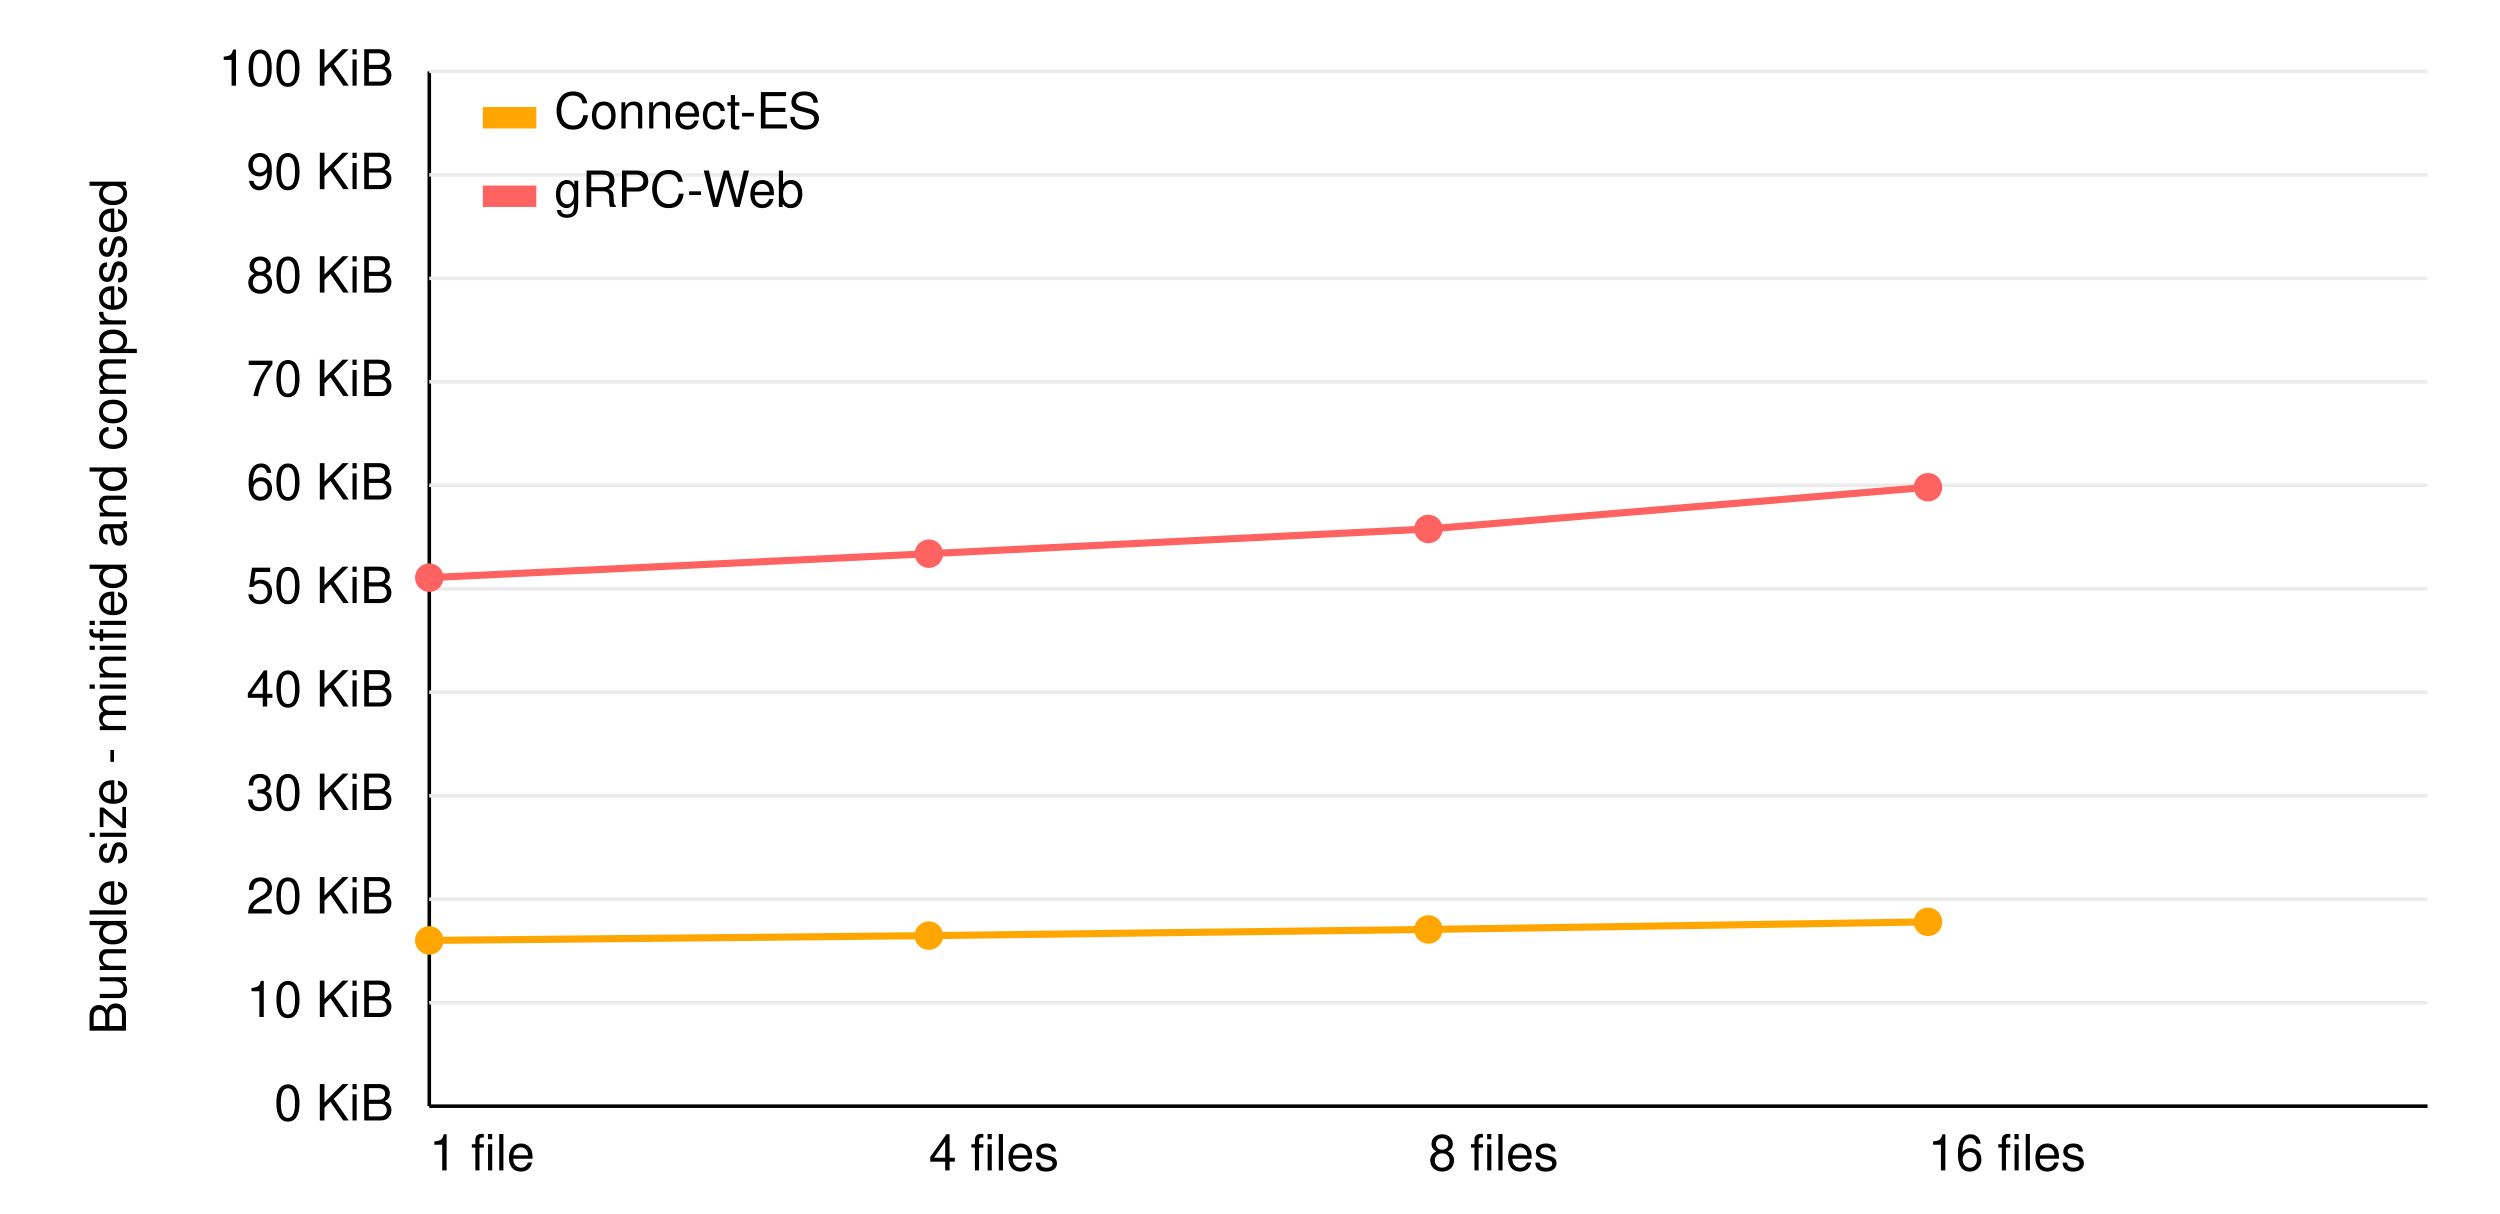
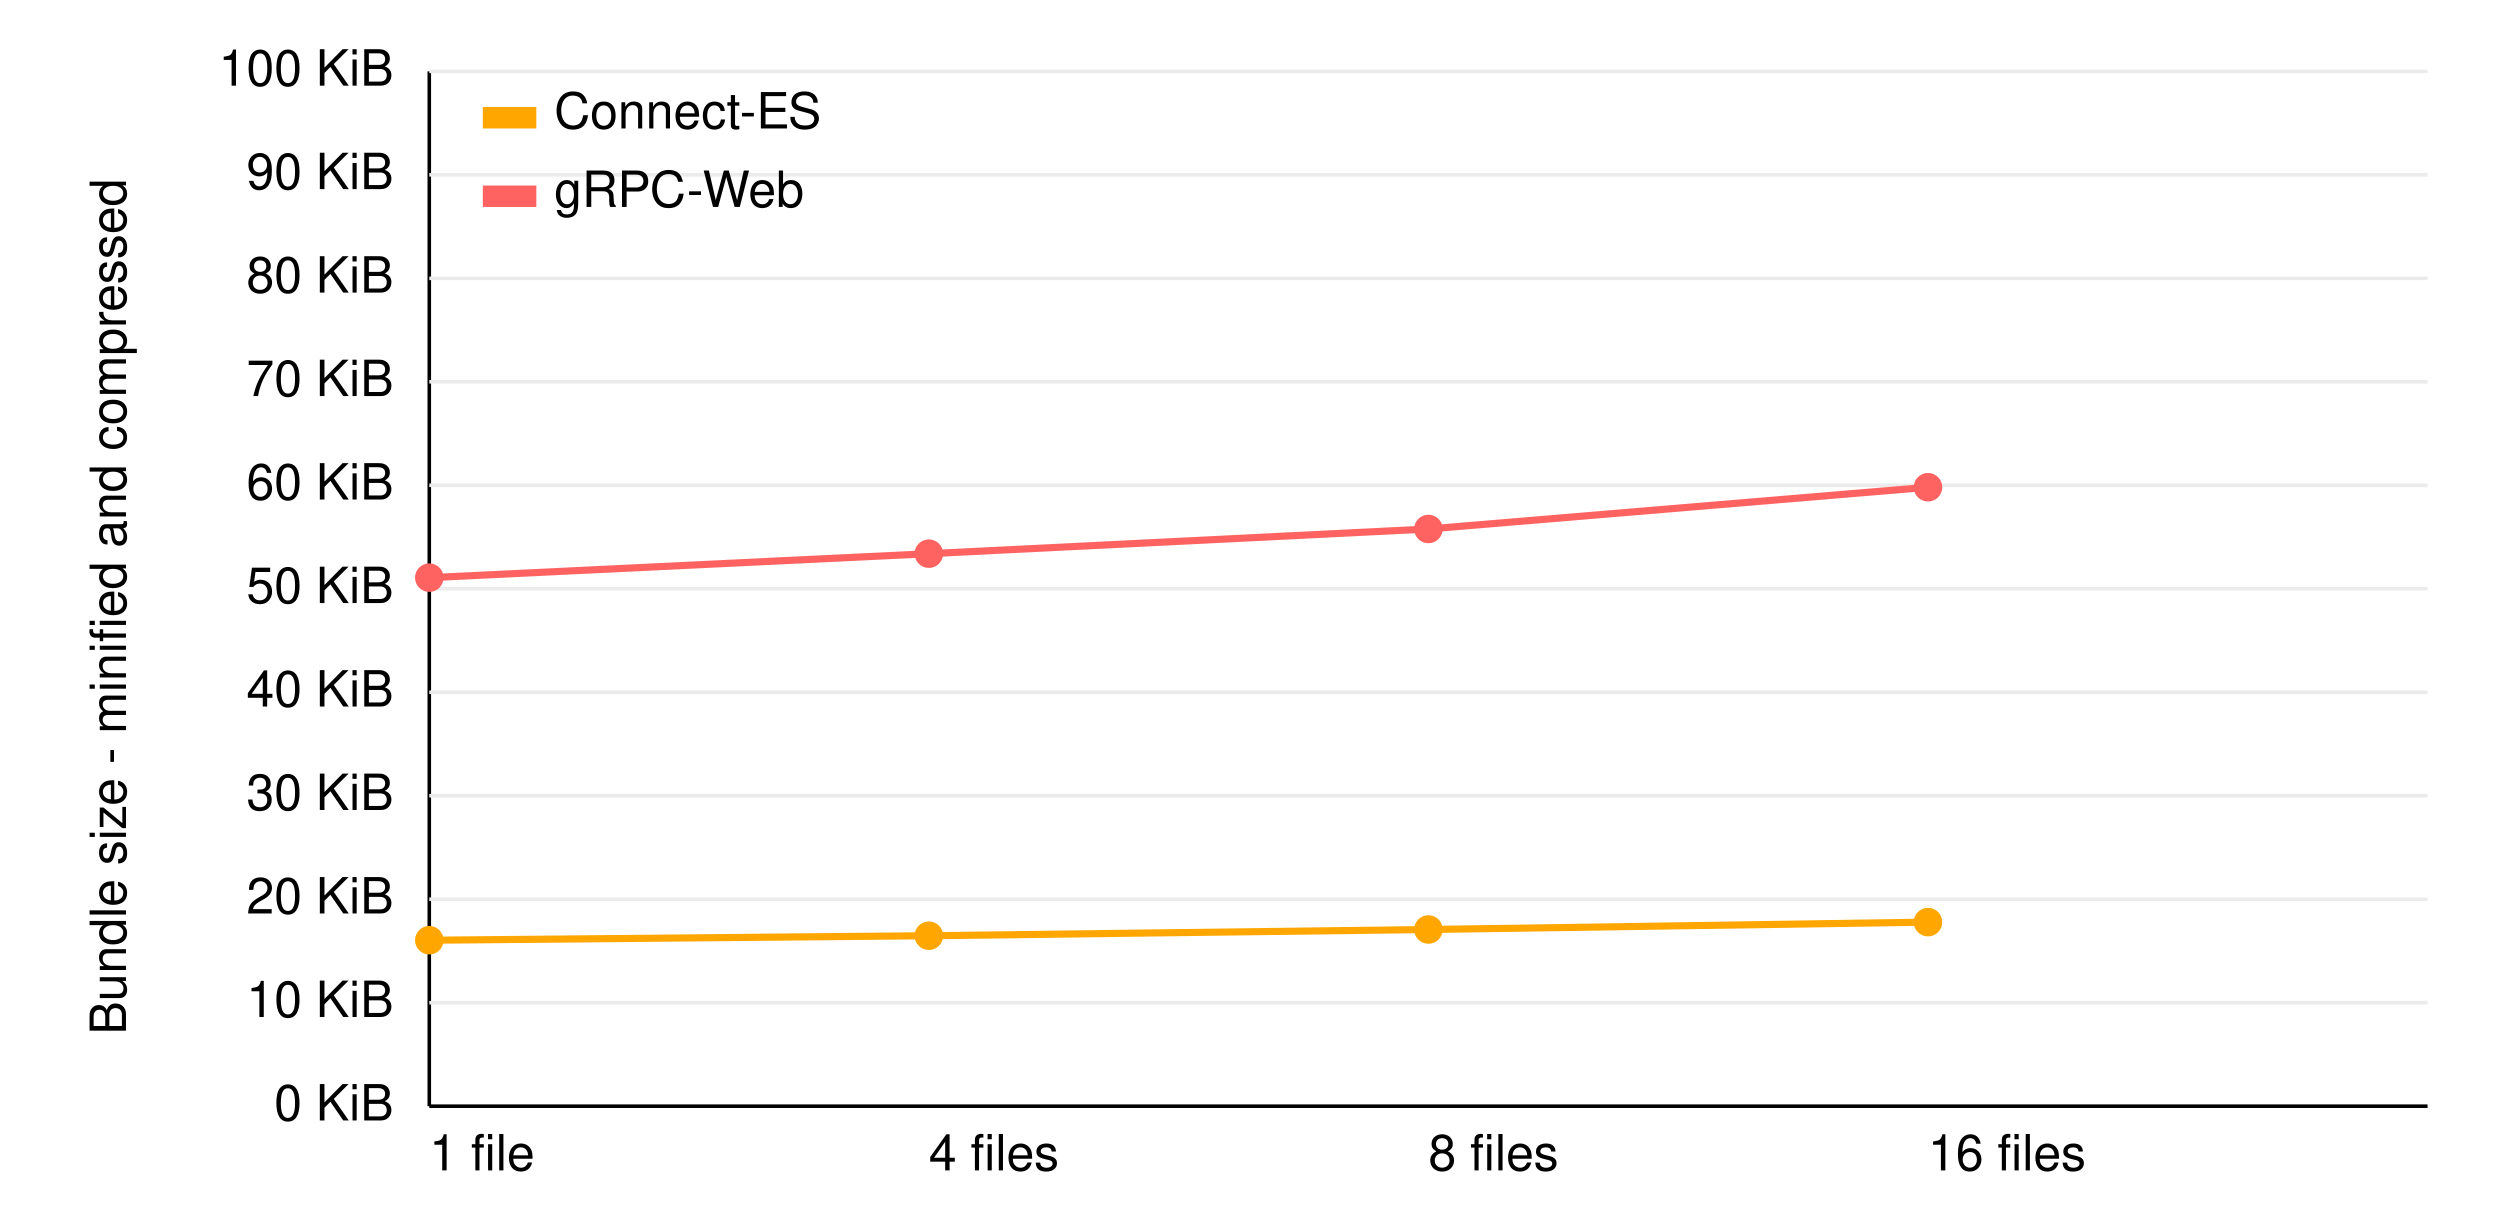
<svg xmlns="http://www.w3.org/2000/svg" version="1.1" width="680px" height="330px" viewBox="0 0 680 340" class="chart">
  <style>
      
      text {
        font: 14px Verdana, Helvetica, Arial, sans-serif;
      }
      
    </style>
  <g transform="translate(110,310)">
    <line y1="0" x2="560" stroke="black" />
    <text x="0" y="18" text-anchor="start">1 file</text>
    <text x="140" y="18" text-anchor="start">4 files</text>
    <text x="280" y="18" text-anchor="start">8 files</text>
    <text x="420" y="18" text-anchor="start">16 files</text>
  </g>
  <g transform="translate(110, 20)">
    <line x1="0" x2="0" y1="0" y2="290" stroke="black" />
    <g transform="rotate(-90), translate(-150,-85)">
      <text text-anchor="middle">Bundle size - minified and compressed</text>
    </g>
    <text x="-10" y="4" text-anchor="end">100 KiB</text>
    <line x1="0" x2="560" y1="0" y2="0" stroke="#ebebeb" />
    <text x="-10" y="33" text-anchor="end">90 KiB</text>
    <line x1="0" x2="560" y1="29" y2="29" stroke="#ebebeb" />
    <text x="-10" y="62" text-anchor="end">80 KiB</text>
    <line x1="0" x2="560" y1="58" y2="58" stroke="#ebebeb" />
    <text x="-10" y="91" text-anchor="end">70 KiB</text>
    <line x1="0" x2="560" y1="87" y2="87" stroke="#ebebeb" />
    <text x="-10" y="120" text-anchor="end">60 KiB</text>
    <line x1="0" x2="560" y1="116" y2="116" stroke="#ebebeb" />
    <text x="-10" y="149" text-anchor="end">50 KiB</text>
    <line x1="0" x2="560" y1="145" y2="145" stroke="#ebebeb" />
    <text x="-10" y="178" text-anchor="end">40 KiB</text>
    <line x1="0" x2="560" y1="174" y2="174" stroke="#ebebeb" />
    <text x="-10" y="207" text-anchor="end">30 KiB</text>
    <line x1="0" x2="560" y1="203" y2="203" stroke="#ebebeb" />
    <text x="-10" y="236" text-anchor="end">20 KiB</text>
    <line x1="0" x2="560" y1="232" y2="232" stroke="#ebebeb" />
    <text x="-10" y="265" text-anchor="end">10 KiB</text>
    <line x1="0" x2="560" y1="261" y2="261" stroke="#ebebeb" />
    <text x="-10" y="294" text-anchor="end">0 KiB</text>
  </g>
  <g transform="translate(110, 20)">
-     <polyline fill="none" stroke="#ffa600" stroke-width="2" points="0,243.549 140,242.204 280,240.471 420,238.349">
+     <polyline fill="none" stroke="#ffa600" stroke-width="2" points="0,243.492 140,242.232 280,240.488 420,238.417">
    </polyline>
-     <circle cx="0" cy="243.549" r="4" fill="#ffa600" />
-     <circle cx="140" cy="242.204" r="4" fill="#ffa600" />
-     <circle cx="280" cy="240.471" r="4" fill="#ffa600" />
-     <circle cx="420" cy="238.349" r="4" fill="#ffa600" />
+     <circle cx="0" cy="243.492" r="4" fill="#ffa600" />
+     <circle cx="140" cy="242.232" r="4" fill="#ffa600" />
+     <circle cx="280" cy="240.488" r="4" fill="#ffa600" />
+     <circle cx="420" cy="238.417" r="4" fill="#ffa600" />
  </g>
  <g transform="translate(110, 20)">
    <polyline fill="none" stroke="#ff6361" stroke-width="2" points="0,141.885 140,135.164 280,128.24 420,116.544">
    </polyline>
    <circle cx="0" cy="141.885" r="4" fill="#ff6361" />
    <circle cx="140" cy="135.164" r="4" fill="#ff6361" />
    <circle cx="280" cy="128.24" r="4" fill="#ff6361" />
    <circle cx="420" cy="116.544" r="4" fill="#ff6361" />
  </g>
  <g transform="translate(125, 30)">
    <g transform="translate(0, 0)">
      <rect width="15" height="6" fill="#ffa600" />
      <text x="20" y="6">Connect-ES</text>
    </g>
    <g transform="translate(0, 22)">
      <rect width="15" height="6" fill="#ff6361" />
      <text x="20" y="6">gRPC-Web</text>
    </g>
  </g>
</svg>
